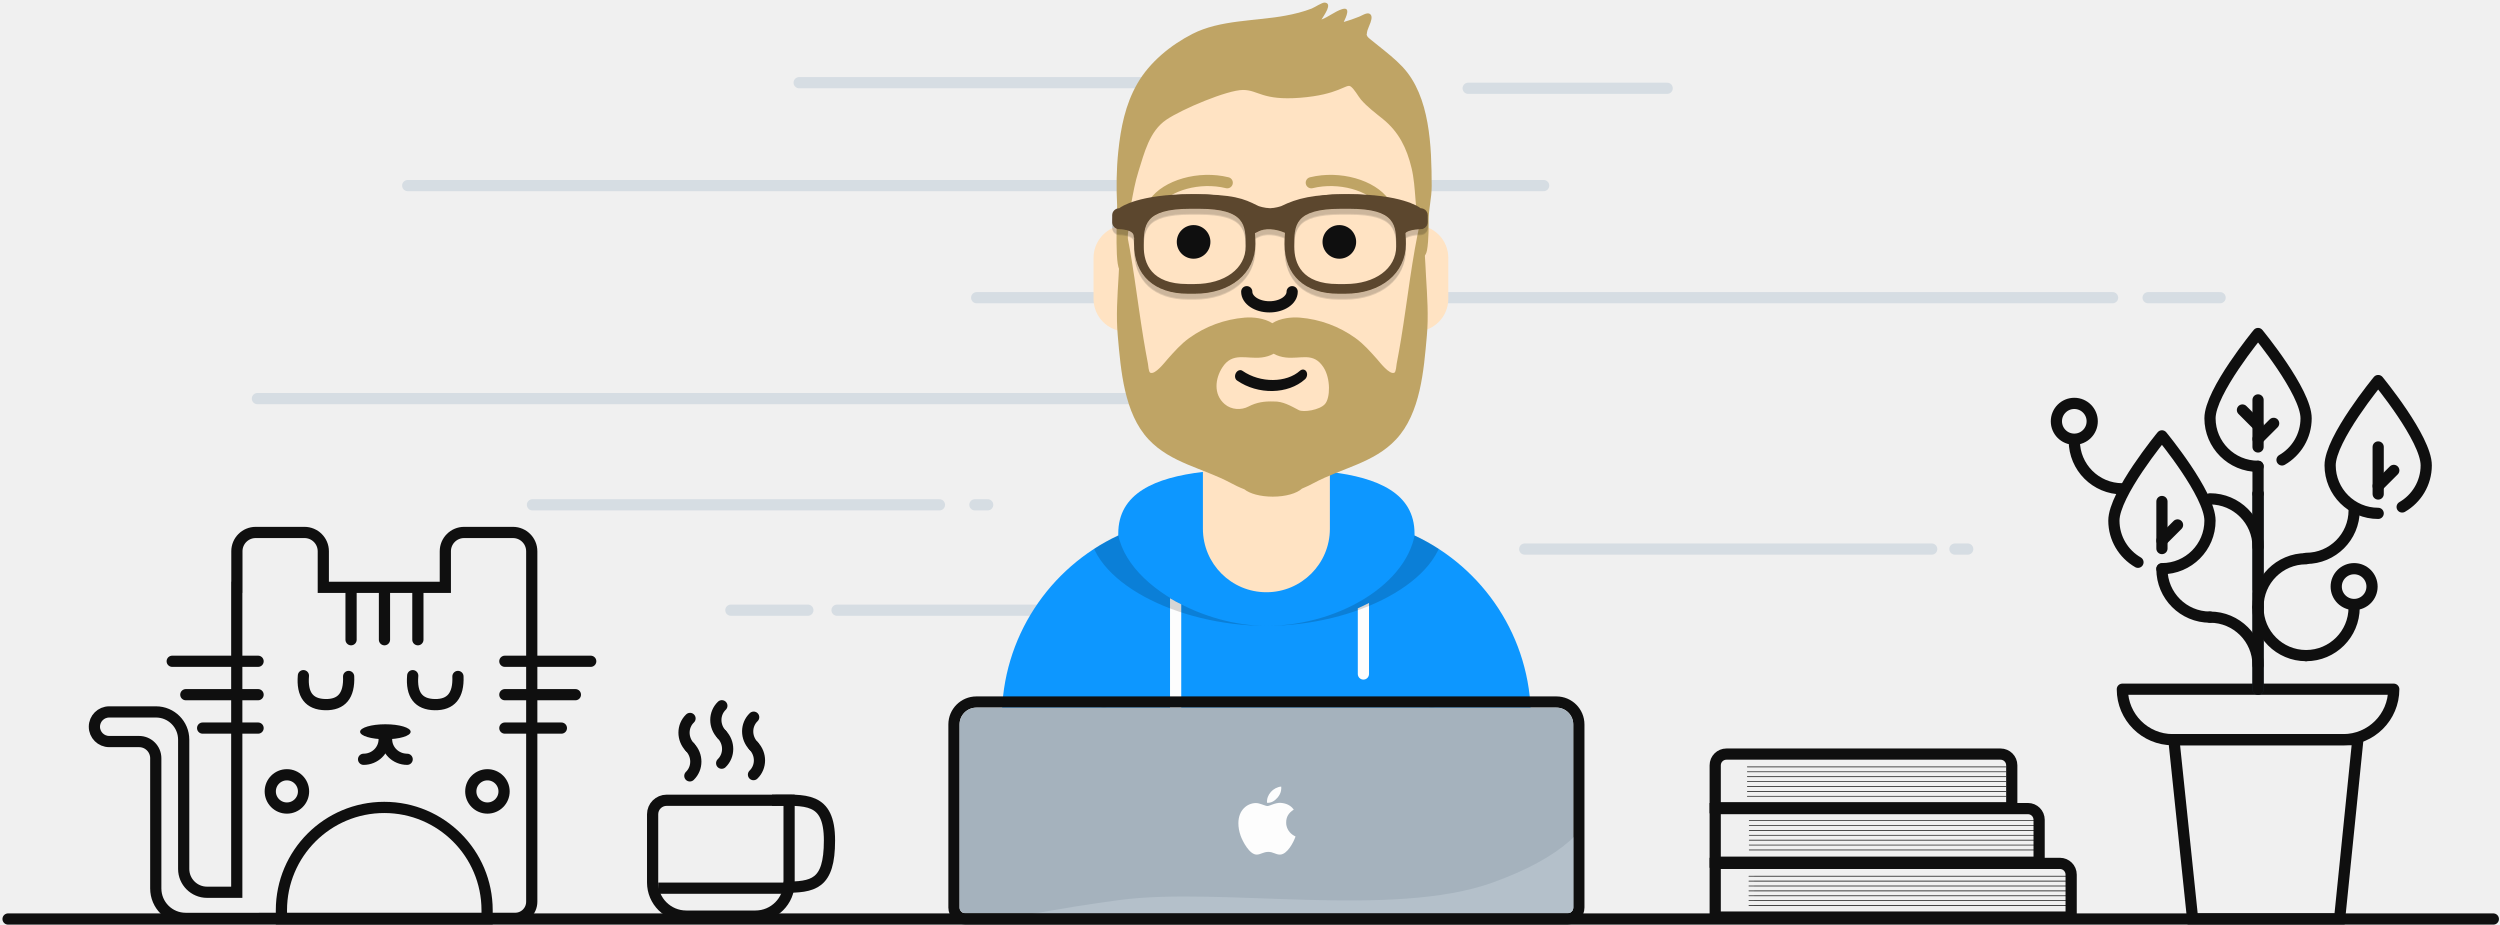
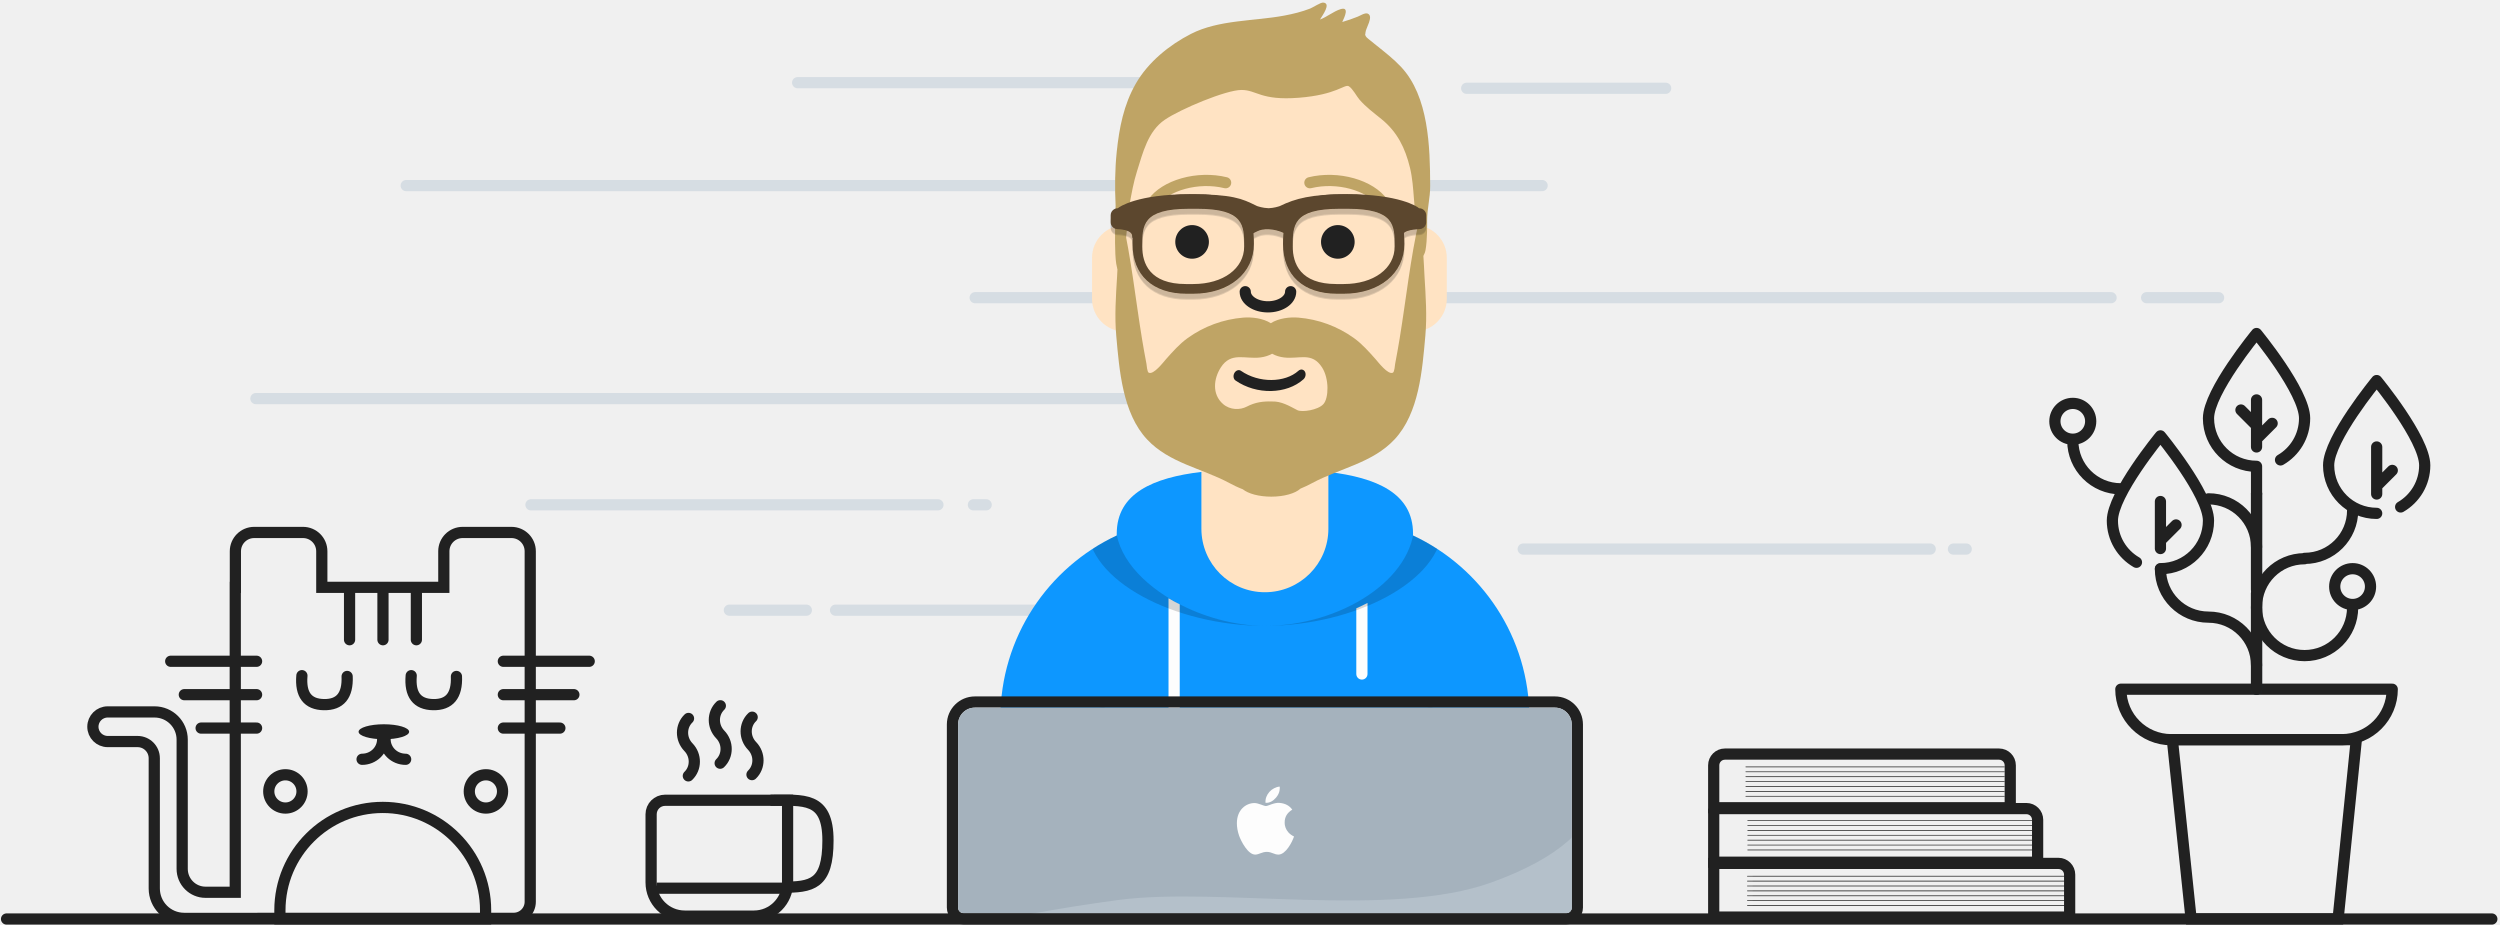
- <svg xmlns="http://www.w3.org/2000/svg" xmlns:xlink="http://www.w3.org/1999/xlink" width="892px" height="330px" viewBox="0 0 892 330" version="1.1">
+ <svg xmlns="http://www.w3.org/2000/svg" xmlns:xlink="http://www.w3.org/1999/xlink" width="892" height="330" viewBox="0 0 892 330">
  <defs>
-     <path d="M117.757,145.628 L117.757,213 L72.26,213 L72.26,143.8 C56.541,135.313 45.7,118.951 45.021,100 C45.01,100 44.999,100 44.987,100 C38.531,100 33.298,94.767 33.298,88.311 L33.298,73.689 C33.298,67.233 38.531,62 44.987,62 L44.987,51.891 C44.987,23.232 68.22,5.26447522e-15 96.878,0 C125.537,-5.26447522e-15 148.769,23.232 148.769,51.891 L148.769,62.014 C154.956,62.315 159.88,67.427 159.88,73.689 L159.88,88.311 C159.88,94.584 154.939,99.703 148.735,99.988 C148.009,120.412 135.478,137.831 117.757,145.628 Z" id="path-1" />
-     <path d="M72.323,0.071 L72.323,20.347 C72.323,32.858 82.464,43 94.975,43 C107.486,43 117.628,32.858 117.628,20.347 L117.628,0.071 C134.712,2.096 147.831,7.663 147.831,22.077 C147.831,22.299 147.828,22.521 147.822,22.741 C172.361,34.215 189.361,59.122 189.361,87.999 L189.361,157.419 L0.589,157.419 L0.589,87.999 C0.589,59.122 17.59,34.215 42.128,22.741 C42.122,22.521 42.119,22.299 42.119,22.077 C42.119,7.663 55.238,2.096 72.323,0.071 Z" id="path-3" />
-     <path d="M74.372,66.248 C72.448,68.421 66.654,69.257 65.056,68.421 C62.102,66.876 59.306,65.22 56.058,65.333 C52.81,65.22 49.995,65.603 47.006,67.168 C44.612,68.421 41.061,68.421 38.558,66.248 C34.518,62.741 35.196,57.165 37.745,53.194 C41.371,47.543 46.29,50.276 51.79,49.631 C53.286,49.456 54.788,49.014 56.058,48.291 C57.328,49.014 58.83,49.456 60.326,49.631 C65.827,50.276 70.255,47.543 73.882,53.194 C76.43,57.165 76.295,64.076 74.372,66.248 Z M108.573,0.291 C105.355,14.366 103.876,28.725 101.543,42.962 C101.057,45.93 100.525,48.888 99.959,51.841 C99.841,52.461 99.724,54.764 99.15,55.056 C97.41,55.94 93.865,51.238 92.917,50.176 C90.537,47.511 88.176,44.821 85.277,42.729 C79.419,38.502 72.56,36.002 65.423,35.409 C62.436,35.161 58.399,35.594 55.584,37.402 C52.77,35.594 48.732,35.161 45.746,35.409 C38.609,36.002 31.75,38.502 25.891,42.729 C22.992,44.821 20.632,47.511 18.251,50.176 C17.303,51.238 13.758,55.94 12.019,55.056 C11.445,54.764 11.328,52.461 11.209,51.841 C10.644,48.888 10.111,45.93 9.625,42.962 C7.292,28.725 5.814,14.366 2.596,0.291 C1.66,0.291 0.838,19.039 0.734,20.786 C0.308,27.88 -0.188,34.817 0.446,41.917 C1.54,54.166 2.681,69.525 11.451,78.879 C19.375,87.331 30.881,89.098 40.805,94.433 C42.082,95.12 43.777,95.968 45.605,96.662 C47.53,98.226 51.349,99.291 55.748,99.291 C60.362,99.291 64.338,98.119 66.159,96.429 C67.757,95.784 69.226,95.044 70.364,94.433 C80.287,89.097 91.793,87.331 99.718,78.879 C108.488,69.525 109.628,54.166 110.722,41.917 C111.357,34.817 110.86,27.88 110.435,20.786 C110.33,19.039 109.509,0.291 108.573,0.291 Z" id="path-5" />
-     <filter x="-0.9%" y="-2.8%" width="101.8%" height="111.1%" filterUnits="objectBoundingBox" id="filter-7">
-       <feOffset dx="0" dy="2" in="SourceAlpha" result="shadowOffsetOuter1" />
-       <feColorMatrix values="0 0 0 0 0   0 0 0 0 0   0 0 0 0 0  0 0 0 0.2 0" type="matrix" in="shadowOffsetOuter1" result="shadowMatrixOuter1" />
+     <path d="M117.757 145.628V213H72.26v-69.2c-15.719-8.487-26.56-24.849-27.239-43.8h-.034c-6.456 0-11.689-5.233-11.689-11.69V73.69c0-6.457 5.233-11.69 11.69-11.69V51.89C44.987 23.233 68.22 0 96.877 0c28.659 0 51.89 23.232 51.89 51.89v10.124c6.188.301 11.112 5.413 11.112 11.675v14.622c0 6.273-4.941 11.392-11.145 11.677-.726 20.424-13.257 37.843-30.978 45.64z" id="a" />
+     <path d="M72.323.07v20.277C72.323 32.858 82.464 43 94.975 43c12.51 0 22.653-10.142 22.653-22.653V.071c17.084 2.025 30.203 7.592 30.203 22.006 0 .222-.003.444-.009.664 24.539 11.474 41.54 36.381 41.54 65.258v69.42H.588v-69.42c0-28.877 17-53.784 41.54-65.258a23.59 23.59 0 0 1-.01-.664c0-14.414 13.119-19.98 30.204-22.006z" id="b" />
+     <path d="M74.372 66.248c-1.924 2.173-7.718 3.01-9.316 2.173-2.954-1.545-5.75-3.201-8.998-3.088-3.248-.113-6.063.27-9.052 1.835-2.394 1.253-5.945 1.253-8.448-.92-4.04-3.507-3.362-9.083-.813-13.054 3.626-5.651 8.545-2.918 14.045-3.563 1.496-.175 2.998-.617 4.268-1.34 1.27.723 2.772 1.165 4.268 1.34 5.5.645 9.93-2.088 13.556 3.563 2.548 3.971 2.413 10.882.49 13.054zm34.2-65.957c-3.217 14.075-4.696 28.434-7.029 42.671a337.588 337.588 0 0 1-1.584 8.879c-.118.62-.235 2.923-.81 3.215-1.739.884-5.284-3.818-6.232-4.88-2.38-2.665-4.74-5.355-7.64-7.447a39.471 39.471 0 0 0-19.854-7.32c-2.987-.248-7.024.185-9.839 1.993-2.814-1.808-6.852-2.241-9.838-1.993a39.471 39.471 0 0 0-19.855 7.32c-2.9 2.092-5.26 4.782-7.64 7.447-.948 1.062-4.493 5.764-6.232 4.88-.574-.292-.691-2.595-.81-3.215a337.584 337.584 0 0 1-1.584-8.879C7.292 28.725 5.814 14.366 2.595.292 1.66.291.839 19.038.735 20.785.308 27.88-.188 34.816.446 41.917 1.54 54.167 2.681 69.525 11.451 78.88c7.924 8.452 19.43 10.219 29.354 15.554 1.277.687 2.972 1.535 4.8 2.23 1.925 1.563 5.744 2.628 10.143 2.628 4.614 0 8.59-1.172 10.411-2.862a43.018 43.018 0 0 0 4.205-1.996c9.923-5.336 21.43-7.102 29.354-15.554 8.77-9.354 9.91-24.713 11.004-36.962.635-7.1.138-14.037-.287-21.131C110.33 19.039 109.51.29 108.573.29z" id="d" />
+     <filter x="-.9%" y="-2.8%" width="101.8%" height="111.1%" filterUnits="objectBoundingBox" id="e">
+       <feOffset dy="2" in="SourceAlpha" result="shadowOffsetOuter1" />
+       <feColorMatrix values="0 0 0 0 0 0 0 0 0 0 0 0 0 0 0 0 0 0 0.2 0" in="shadowOffsetOuter1" result="shadowMatrixOuter1" />
      <feMerge>
        <feMergeNode in="shadowMatrixOuter1" />
        <feMergeNode in="SourceGraphic" />
      </feMerge>
    </filter>
-     <path d="M6.618,0.401 L213.58,0.401 C216.894,0.401 219.58,3.088 219.58,6.401 L219.58,71.746 C219.58,72.851 218.685,73.746 217.58,73.746 L2.618,73.746 C1.513,73.746 0.618,72.851 0.618,71.746 L0.618,6.401 C0.618,3.088 3.304,0.401 6.618,0.401 Z" id="path-8" />
+     <path d="M6.618.401H213.58a6 6 0 0 1 6 6v65.345a2 2 0 0 1-2 2H2.618a2 2 0 0 1-2-2V6.401a6 6 0 0 1 6-6z" id="f" />
  </defs>
-   <g id="me" stroke="none" stroke-width="1" fill="none" fill-rule="evenodd">
-     <g id="chapter-i" transform="translate(1.547606, 0)">
-       <g id="Group-33" transform="translate(28, 27)">
-         <g id="Group-32-Copy-2" transform="translate(0.240248, 0)">
-           <g id="Group-9-Copy-7" transform="translate(0.759752, 0)">
-             <g id="Group-20" transform="translate(59.70377, 0.404426)" stroke-width="4">
-               <g id="Group-9" transform="translate(0.796227, 0.595574)" stroke="#D6DDE3" stroke-linecap="round">
-                 <path d="M98.933,152.119 L244.145,152.119" id="Line-Copy" />
-                 <path d="M0.796,114.215 L386.796,114.215" id="Line-Copy-2" />
-                 <path d="M257.427,78.215 L662.723,78.215" id="Line-Copy-3" />
-                 <path d="M432.796,3.5 L503.796,3.5" id="Line-Copy-5" />
-                 <path d="M194.087,1.5 L390.074,1.5" id="Line-Copy-12" />
-                 <path d="M675.402,78.215 L701.091,78.215" id="Line-Copy-9" />
-                 <path d="M256.796,152.119 L261.357,152.119" id="Line-Copy-6" />
-                 <path d="M207.608,189.715 L352.82,189.715" id="Line-Copy-8" />
-                 <path d="M169.723,189.715 L197.2,189.715" id="Line-Copy-7" />
-                 <path d="M452.972,167.908 L598.184,167.908" id="Line-Copy-11" />
-                 <path d="M606.472,167.908 L611.033,167.908" id="Line-Copy-10" />
-                 <path d="M54.427,38.215 L459.723,38.215" id="Line-Copy-4" />
-               </g>
-               <g id="Group-3" transform="translate(143.9257, 223.3541)" stroke="#0F0F0F">
-                 <g id="Group" transform="translate(0.282532, 33.89501)">
-                   <path d="M10.395,0.88 L35.087,0.88 C41.715,0.88 47.087,6.252 47.087,12.88 L47.087,37.213 C47.087,39.974 44.849,42.213 42.087,42.213 L-1.605,42.213 L-1.605,12.88 C-1.605,6.252 3.767,0.88 10.395,0.88 Z" id="Rectangle-2" transform="translate(22.74087, 21.54625) rotate(-180) translate(-22.74087, -21.54625) " />
-                   <path d="M40.991,0.881 C52.775,0.881 61.497,-0.555 61.497,15.238 C61.497,31.03 55.722,31.907 45.134,31.907" id="Path-2" />
-                   <path d="M0.395,32.251 L47.133,32.251" id="Path-4" />
-                 </g>
-                 <g id="Group-3-Copy-2" transform="translate(23.4268, 11.38232) rotate(46) translate(-23.4268, -11.38232) translate(15.9268, 3.882325)" stroke-linecap="round" stroke-linejoin="round">
-                   <path d="M14.733,14.647 C14.733,10.702 11.443,7.503 7.384,7.503" id="Stroke-156" />
-                   <path d="M0.036,0.359 C0.036,4.305 3.326,7.504 7.385,7.504" id="Stroke-158" />
-                 </g>
-                 <g id="Group-3-Copy-3" transform="translate(12.07256, 15.90922) rotate(46) translate(-12.07256, -15.90922) translate(4.57256, 8.409219)" stroke-linecap="round" stroke-linejoin="round">
-                   <path d="M14.733,14.647 C14.733,10.702 11.443,7.503 7.384,7.503" id="Stroke-156" />
-                   <path d="M0.036,0.359 C0.036,4.305 3.326,7.504 7.385,7.504" id="Stroke-158" />
-                 </g>
-                 <g id="Group-3-Copy" transform="translate(34.78104, 15.45939) rotate(46) translate(-34.78104, -15.45939) translate(27.28103, 7.959388)" stroke-linecap="round" stroke-linejoin="round">
-                   <path d="M14.733,14.647 C14.733,10.702 11.443,7.503 7.384,7.503" id="Stroke-156" />
-                   <path d="M0.036,0.359 C0.036,4.305 3.326,7.504 7.385,7.504" id="Stroke-158" />
-                 </g>
-               </g>
-             </g>
-             <g id="Group-8" transform="translate(702.2117, 91.90443)">
-               <g id="Group-4">
-                 <path d="M30.068,81.442 C24.933,78.48 21.476,72.933 21.476,66.579 C21.476,57.11 38.621,36.336 38.621,36.336 C38.621,36.336 55.767,57.11 55.767,66.579 C55.767,76.049 48.091,83.725 38.621,83.725" id="Fill-59" />
-                 <path d="M81.466,45.194 C86.601,42.233 90.058,36.685 90.058,30.331 C90.058,20.862 72.913,0.088 72.913,0.088 C72.913,0.088 55.767,20.862 55.767,30.331 C55.767,39.801 63.443,47.477 72.913,47.477" id="Fill-60" />
-                 <path d="M121.329,127.008 L24.496,127.008 C24.496,136.953 32.557,145.014 42.501,145.014 L103.324,145.014 C113.268,145.014 121.329,136.953 121.329,127.008 L121.329,127.008 Z" id="Stroke-143" stroke="#0F0F0F" stroke-width="4" stroke-linecap="round" stroke-linejoin="round" />
-                 <polygon id="Path-5" stroke="#0F0F0F" stroke-width="4" points="42.876 145.014 49.566 208.956 102.006 208.956 108.515 145.014" />
-                 <path d="M72.913,127.008 L72.913,92.717" id="Stroke-154" stroke="#1D2B36" stroke-width="4" stroke-linecap="round" stroke-linejoin="round" />
-                 <path d="M72.913,91.531 L72.913,57.24" id="Stroke-155" stroke="#1D2B36" stroke-width="4" stroke-linecap="round" stroke-linejoin="round" />
-                 <path d="M72.913,118.436 C72.913,108.967 65.236,101.29 55.767,101.29" id="Stroke-156" stroke="#0F0F0F" stroke-width="4" stroke-linecap="round" stroke-linejoin="round" />
-                 <path d="M90.058,80.448 C80.589,80.448 72.912,88.124 72.912,97.594" id="Stroke-157" stroke="#0F0F0F" stroke-width="4" stroke-linecap="round" stroke-linejoin="round" />
-                 <path d="M38.621,84.144 C38.621,93.613 46.298,101.29 55.767,101.29" id="Stroke-158" stroke="#0F0F0F" stroke-width="4" stroke-linecap="round" stroke-linejoin="round" />
-                 <path d="M90.058,80.324 C99.527,80.324 107.203,72.647 107.203,63.178" id="Stroke-160" stroke="#0F0F0F" stroke-width="4" stroke-linecap="round" stroke-linejoin="round" />
-                 <path d="M38.621,76.819 L38.621,60.03" id="Stroke-163" stroke="#0F0F0F" stroke-width="4" stroke-linecap="round" stroke-linejoin="round" />
-                 <path d="M38.621,73.961 L44.187,68.395" id="Stroke-164" stroke="#0F0F0F" stroke-width="4" stroke-linecap="round" stroke-linejoin="round" />
-                 <path d="M115.776,57.359 L115.776,40.571" id="Stroke-163-Copy" stroke="#0F0F0F" stroke-width="4" stroke-linecap="round" stroke-linejoin="round" />
-                 <path d="M115.776,54.502 L121.342,48.936" id="Stroke-164-Copy" stroke="#0F0F0F" stroke-width="4" stroke-linecap="round" stroke-linejoin="round" />
-                 <path d="M81.466,45.194 C86.601,42.233 90.058,36.685 90.058,30.331 C90.058,20.862 72.913,0.088 72.913,0.088 C72.913,0.088 55.767,20.862 55.767,30.331 C55.767,39.801 63.443,47.477 72.913,47.477" id="Stroke-165" stroke="#0F0F0F" stroke-width="4" stroke-linecap="round" stroke-linejoin="round" />
-                 <path d="M72.913,47.477 L72.913,57.24" id="Stroke-166" stroke="#0F0F0F" stroke-width="4" stroke-linecap="round" stroke-linejoin="round" />
-                 <path d="M72.913,40.571 L72.913,23.783" id="Stroke-167" stroke="#0F0F0F" stroke-width="4" stroke-linecap="round" stroke-linejoin="round" />
-                 <path d="M72.913,37.713 L78.479,32.147" id="Stroke-168" stroke="#0F0F0F" stroke-width="4" stroke-linecap="round" stroke-linejoin="round" />
-                 <path d="M72.913,32.951 L67.347,27.385" id="Stroke-169" stroke="#0F0F0F" stroke-width="4" stroke-linecap="round" stroke-linejoin="round" />
-                 <path d="M72.913,76.226 C72.913,66.758 65.236,59.081 55.767,59.081" id="Stroke-174" stroke="#0F0F0F" stroke-width="4" stroke-linecap="round" stroke-linejoin="round" />
-                 <path d="M7.35,38.356 C7.35,47.825 15.027,55.502 24.496,55.502" id="Stroke-159" stroke="#0F0F0F" stroke-width="4" stroke-linecap="round" stroke-linejoin="round" />
-                 <path d="M13.741,31.414 C13.741,27.885 10.879,25.024 7.35,25.024 C3.821,25.024 0.96,27.885 0.96,31.414 C0.96,34.943 3.821,37.805 7.35,37.805 C10.879,37.805 13.741,34.943 13.741,31.414 L13.741,31.414 Z" id="Stroke-173" stroke="#0F0F0F" stroke-width="4" stroke-linecap="round" stroke-linejoin="round" />
-                 <path d="M113.582,90.39 C113.582,86.861 110.721,84 107.192,84 C103.663,84 100.802,86.861 100.802,90.39 C100.802,93.92 103.663,96.781 107.192,96.781 C110.721,96.781 113.582,93.92 113.582,90.39 L113.582,90.39 Z" id="Stroke-173-Copy" stroke="#0F0F0F" stroke-width="4" stroke-linecap="round" stroke-linejoin="round" />
-                 <path d="M72.901,97.869 C72.901,107.338 80.578,115.015 90.047,115.015" id="Stroke-88" stroke="#0F0F0F" stroke-width="4" stroke-linecap="round" stroke-linejoin="round" />
-                 <path d="M90.047,115.015 C99.516,115.015 107.192,107.339 107.192,97.869" id="Stroke-95" stroke="#0F0F0F" stroke-width="4" stroke-linecap="round" stroke-linejoin="round" />
-               </g>
-             </g>
-             <g id="Group-19" transform="translate(578.6058, 239)" stroke="#0F0F0F">
-               <g id="Group-10-Copy" opacity="0.15" transform="translate(15, 45)" stroke-linecap="square" stroke-width="0.25">
-                 <g id="Group-7" transform="translate(0.192964, 0.517145)">
-                   <g id="Group-5" transform="translate(0.541524, 0.112676)">
-                     <path d="M1.13,2.747 L114.599,2.747" id="Line-2" />
-                     <path d="M1.13,4.494 L114.599,4.494" id="Line-2-Copy" />
-                     <path d="M1.13,6.24 L114.599,6.24" id="Line-2-Copy-2" />
-                     <path d="M1.13,7.987 L114.599,7.987" id="Line-2-Copy-3" />
-                     <path d="M1.13,9.733 L114.599,9.733" id="Line-2-Copy-4" />
-                     <path d="M1.13,11.479 L114.599,11.479" id="Line-2-Copy-5" />
-                     <path d="M1.13,1.001 L114.599,1.001" id="Line-2-Copy-6" />
-                   </g>
-                 </g>
-               </g>
-               <g id="Group-10">
-                 <g id="Group-7" transform="translate(0.192964, 39.51714)">
-                   <path d="M2.641,2.542 L2.641,21.683 L129.641,21.683 L129.641,6.542 C129.641,4.333 127.85,2.542 125.641,2.542 L2.641,2.542 Z" id="Rectangle-3" stroke-width="4" />
-                   <g id="Group-5" transform="translate(13.54152, 6.112676)" stroke-linecap="round" stroke-width="0.25">
-                     <path d="M1.13,2.747 L114.599,2.747" id="Line-2" />
-                     <path d="M1.13,4.494 L114.599,4.494" id="Line-2-Copy" />
-                     <path d="M1.13,6.24 L114.599,6.24" id="Line-2-Copy-2" />
-                     <path d="M1.13,7.987 L114.599,7.987" id="Line-2-Copy-3" />
-                     <path d="M1.13,9.733 L114.599,9.733" id="Line-2-Copy-4" />
-                     <path d="M1.13,11.479 L114.599,11.479" id="Line-2-Copy-5" />
-                     <path d="M1.13,1.001 L114.599,1.001" id="Line-2-Copy-6" />
-                   </g>
-                 </g>
-                 <g id="Group-6" transform="translate(0.192964, 20.17912)" stroke-width="4">
-                   <path d="M2.641,2.322 L2.641,21.463 L118.214,21.463 L118.214,6.322 C118.214,4.113 116.423,2.322 114.214,2.322 L2.641,2.322 Z" id="Rectangle-3-Copy" />
-                 </g>
-                 <g id="Group-6-Copy" transform="translate(0.192964, 0.081654)">
-                   <path d="M2.641,22.119 L108.449,22.119 L108.449,6.978 C108.449,4.769 106.658,2.978 104.449,2.978 L6.641,2.978 C4.432,2.978 2.641,4.769 2.641,6.978 L2.641,22.119 Z" id="Rectangle-3-Copy" stroke-width="4" />
-                   <g id="Group-5-Copy" transform="translate(13.19035, 6.54868)" stroke-linecap="round" stroke-width="0.25">
-                     <path d="M0.919,2.747 L93.161,2.747" id="Line-2" />
-                     <path d="M0.919,4.494 L93.161,4.494" id="Line-2-Copy" />
-                     <path d="M0.919,6.24 L93.161,6.24" id="Line-2-Copy-2" />
-                     <path d="M0.919,7.987 L93.161,7.987" id="Line-2-Copy-3" />
-                     <path d="M0.919,9.733 L93.161,9.733" id="Line-2-Copy-4" />
-                     <path d="M0.919,11.479 L93.161,11.479" id="Line-2-Copy-5" />
-                     <path d="M0.919,1.001 L93.161,1.001" id="Line-2-Copy-6" />
-                   </g>
-                 </g>
-               </g>
-             </g>
-             <g id="Group-21" transform="translate(0.252768, 160.6933)">
-               <g id="Group-15" transform="translate(90.71942, 71.78575) scale(-1, 1) translate(-90.71942, -71.78575) translate(0.719424, 0.285751)">
-                 <path d="M127.042,21.583 L126.998,21.583 L126.998,8.711 C126.998,5.006 123.995,2.002 120.29,2.002 L102.873,2.002 C99.169,2.002 96.165,5.006 96.165,8.711 L96.165,21.583 L52.625,21.583 L52.625,8.711 C52.625,5.006 49.622,2.002 45.917,2.002 L28.5,2.002 C24.795,2.002 21.792,5.006 21.792,8.711 L21.792,133.767 C21.792,137.035 24.441,139.684 27.708,139.684 L117.152,139.684 L117.152,139.698 L145.273,139.698 C151.164,139.698 155.94,134.923 155.94,129.032 L155.94,82.563 C155.94,79.273 158.608,76.605 161.898,76.605 L172.555,76.605 C175.474,76.605 177.841,74.239 177.841,71.32 C177.841,68.401 175.474,66.034 172.555,66.034 L155.855,66.034 C150.401,66.034 145.98,70.456 145.98,75.909 L145.98,122.047 C145.98,126.649 142.249,130.38 137.647,130.38 L127.042,130.38 L127.042,21.583 Z" id="Combined-Shape" stroke="#0F0F0F" stroke-width="4" />
-                 <g id="Rectangle-7" transform="translate(34.79167, 97.58333)" stroke="#0F0F0F" stroke-width="4">
-                   <path d="M2.93,42.285 L76.32,42.285 L76.32,39.22 C76.32,18.954 59.891,2.526 39.625,2.526 C19.359,2.526 2.93,18.954 2.93,39.22 L2.93,42.285 Z" />
-                 </g>
-                 <g id="Group-17" transform="translate(42.41667, 28.45833)" stroke="#0F0F0F" stroke-linecap="round" stroke-linejoin="round" stroke-width="4">
-                   <g id="Group-23" transform="translate(33.58543, 29.67795) rotate(209) translate(-33.58543, -29.67795) translate(6.085429, 11.17795)">
-                     <path d="M2.458,22.578 C2.064,29.377 4.77,32.777 10.574,32.777 C16.379,32.777 19.054,29.377 18.599,22.578" id="Path-6-Copy-5" transform="translate(10.53452, 27.67738) rotate(-210) translate(-10.53452, -27.67738) " />
-                     <path d="M36.568,3.67 C36.175,10.47 38.88,13.87 44.685,13.87 C50.489,13.87 53.164,10.47 52.709,3.67" id="Path-6-Copy-6" transform="translate(44.64469, 8.769801) rotate(-210) translate(-44.64469, -8.769801) " />
-                   </g>
-                 </g>
-                 <g id="Group-18" transform="translate(61.35417, 21.95833)" stroke="#0F0F0F" stroke-linecap="round" stroke-width="4">
-                   <path d="M1.067,0.617 L1.067,18.319" id="Path-6" />
-                   <path d="M12.987,0.617 L12.987,18.319" id="Path-6-Copy-3" />
-                   <path d="M24.906,0.617 L24.906,18.319" id="Path-6-Copy-4" />
-                 </g>
-                 <g id="Group-18-Copy" transform="translate(134.3517, 60.39583) rotate(-270) translate(-134.3517, -60.39583) translate(120.8517, 44.39583)" stroke="#0F0F0F" stroke-linecap="round" stroke-width="4">
-                   <path d="M1.067,0.275 L1.067,30.916" id="Path-6" />
-                   <path d="M12.987,5.132 L12.987,30.916" id="Path-6-Copy-3" />
-                   <path d="M24.906,11.128 L24.906,30.916" id="Path-6-Copy-4" />
-                 </g>
-                 <g id="Group-18-Copy-2" transform="translate(16.16667, 60.39583) rotate(-270) translate(-16.16667, -60.39583) translate(2.666667, 44.89583)" stroke="#0F0F0F" stroke-linecap="round" stroke-width="4">
-                   <path d="M1.067,0.275 L1.067,30.916" id="Path-6" />
-                   <path d="M12.987,0.275 L12.987,25.447" id="Path-6-Copy-3" />
-                   <path d="M24.906,0.275 L24.906,20.451" id="Path-6-Copy-4" />
-                 </g>
-                 <g id="Group-16" transform="translate(64.25, 69.83333)">
-                   <ellipse id="Oval-4" fill="#0F0F0F" cx="9.771" cy="3.282" rx="9.018" ry="2.677" />
-                   <path d="M10.198,5.958 C10.198,9.904 13.488,13.102 17.546,13.102" id="Stroke-158" stroke="#0F0F0F" stroke-width="4" stroke-linecap="round" stroke-linejoin="round" />
-                   <path d="M1.995,5.958 C1.995,9.904 5.285,13.102 9.344,13.102" id="Stroke-158-Copy" stroke="#0F0F0F" stroke-width="4" stroke-linecap="round" stroke-linejoin="round" transform="translate(5.669593, 9.530392) scale(-1, 1) translate(-5.669593, -9.530392) " />
-                 </g>
-                 <circle id="Oval-5" stroke="#0F0F0F" stroke-width="4" cx="109.153" cy="94.396" r="5.938" />
-                 <circle id="Oval-5-Copy" stroke="#0F0F0F" stroke-width="4" cx="37.604" cy="94.396" r="5.938" />
-               </g>
-             </g>
+   <g fill="none" fill-rule="evenodd">
+     <g stroke-width="4">
+       <g stroke="#D6DDE3" stroke-linecap="round">
+         <path d="M189.444 180.119h145.212M91.307 142.215h386M347.937 106.215h405.296M523.307 31.5h71M284.598 29.5h195.987M765.913 106.215H791.6M347.307 180.119h4.56M298.119 217.715H443.33M260.234 217.715h27.477M543.482 195.908h145.212M696.983 195.908h4.56M144.937 66.215h405.296" />
+       </g>
+       <g stroke="#212121">
+         <path d="M269.01 326.866h-24.693c-6.627 0-12-5.372-12-12v-24.333a5 5 0 0 1 5-5h43.693v29.333c0 6.628-5.373 12-12 12z" />
+         <path d="M274.913 285.535c11.785 0 20.506-1.436 20.506 14.356s-5.774 16.67-16.363 16.67M234.317 316.905h46.739" />
+         <g stroke-linecap="round" stroke-linejoin="round">
+           <path d="M256.95 272.309c2.838-2.741 2.853-7.33.034-10.249M257.019 251.812c-2.839 2.74-2.854 7.329-.035 10.248" />
+         </g>
+         <g stroke-linecap="round" stroke-linejoin="round">
+           <path d="M245.595 276.835c2.838-2.74 2.854-7.329.035-10.248M245.664 256.339c-2.838 2.74-2.853 7.329-.034 10.248" />
+         </g>
+         <g stroke-linecap="round" stroke-linejoin="round">
+           <path d="M268.304 276.386c2.838-2.741 2.853-7.33.034-10.249M268.373 255.889c-2.838 2.74-2.854 7.329-.035 10.248" />
+         </g>
+       </g>
+     </g>
+     <path d="M762.29 200.347c-5.135-2.962-8.592-8.51-8.592-14.864 0-9.469 17.145-30.242 17.145-30.242s17.146 20.773 17.146 30.242c0 9.47-7.676 17.146-17.146 17.146M813.688 164.099c5.135-2.962 8.592-8.51 8.592-14.863 0-9.47-17.145-30.243-17.145-30.243s-17.146 20.774-17.146 30.243c0 9.47 7.676 17.145 17.146 17.145" />
+     <path d="M853.551 245.913h-96.833c0 9.944 8.061 18.006 18.005 18.006h60.823c9.944 0 18.005-8.062 18.005-18.006z" stroke="#212121" stroke-width="4" stroke-linecap="round" stroke-linejoin="round" />
+     <path stroke="#212121" stroke-width="4" d="M775.098 263.919l6.69 63.942h52.44l6.51-63.942z" />
+     <path d="M805.135 245.913v-34.291M805.135 210.436v-34.291" stroke="#1D2B36" stroke-width="4" stroke-linecap="round" stroke-linejoin="round" />
+     <path d="M805.135 237.34c0-9.469-7.676-17.146-17.146-17.146M822.28 199.352c-9.47 0-17.145 7.677-17.145 17.146M770.844 203.049c0 9.469 7.676 17.146 17.145 17.146M822.28 199.228c9.47 0 17.146-7.676 17.146-17.146M770.844 195.723v-16.788M770.844 192.866l5.566-5.566M847.999 176.264v-16.789M847.999 173.406l5.566-5.566M813.688 164.099c5.135-2.962 8.592-8.51 8.592-14.863 0-9.47-17.145-30.243-17.145-30.243s-17.146 20.774-17.146 30.243c0 9.47 7.676 17.145 17.146 17.145M805.135 166.381v9.763M805.135 159.475v-16.788M805.135 156.618l5.566-5.566M805.135 151.855l-5.566-5.566M805.135 195.13c0-9.468-7.676-17.145-17.146-17.145M739.572 157.26c0 9.47 7.677 17.146 17.146 17.146M745.963 150.319a6.39 6.39 0 1 0-12.781 0 6.39 6.39 0 0 0 12.78 0zM845.805 209.295a6.39 6.39 0 1 0-12.781 0 6.39 6.39 0 0 0 12.78 0zM805.123 216.774c0 9.469 7.677 17.146 17.146 17.146M822.27 233.92c9.468 0 17.144-7.677 17.144-17.147" stroke="#212121" stroke-width="4" stroke-linecap="round" stroke-linejoin="round" />
+     <g>
+       <g opacity=".15" stroke="#0F0F0F" stroke-linecap="square" stroke-width=".25">
+         <path d="M625.481 314.377h113.468M625.481 316.123h113.468M625.481 317.87h113.468M625.481 319.616h113.468M625.481 321.363h113.468M625.481 323.11h113.468M625.481 312.63h113.468" />
+       </g>
+       <g stroke="#212121">
+         <path d="M611.45 308.06v19.14h127v-15.14a4 4 0 0 0-4-4h-123z" stroke-width="4" />
+         <g stroke-linecap="round" stroke-width=".25">
+           <path d="M623.481 314.377h113.468M623.481 316.123h113.468M623.481 317.87h113.468M623.481 319.616h113.468M623.481 321.363h113.468M623.481 323.11h113.468M623.481 312.63h113.468" />
+         </g>
+         <path d="M611.45 288.501v19.141h115.573v-15.14a4 4 0 0 0-4-4H611.45z" stroke-width="4" />
+         <g>
+           <path d="M611.45 288.2h105.808v-15.14a4 4 0 0 0-4-4H615.45a4 4 0 0 0-4 4v15.14z" stroke-width="4" />
+           <g stroke-linecap="round" stroke-width=".25">
+             <path d="M622.918 275.377h92.243M622.918 277.124h92.243M622.918 278.87h92.243M622.918 280.617h92.243M622.918 282.363h92.243M622.918 284.11h92.243M622.918 273.631h92.243" />
          </g>
        </g>
      </g>
-       <g id="Group-13" transform="translate(355, 0.404426)">
-         <g id="Group-Copy-3" transform="translate(0.327523, 17.90443)">
-           <g id="Body">
-             <mask id="mask-2" fill="white">
-               <use xlink:href="#path-1" />
-             </mask>
-             <use fill="#FFE3C3" xlink:href="#path-1" />
-             <g id="Group-2" transform="translate(0, 150)">
-               <mask id="mask-4" fill="white">
-                 <use xlink:href="#path-3" />
-               </mask>
-               <use id="Hoodie" fill="#0D97FF" xlink:href="#path-3" />
-               <path d="M64.589,47.332 L64.589,108.346 C64.589,109.451 63.694,110.346 62.589,110.346 C61.485,110.346 60.589,109.451 60.589,108.346 L60.589,45.15 C61.877,45.916 63.212,46.644 64.589,47.332 Z M131.589,46.821 L131.589,72.173 C131.589,73.278 130.694,74.173 129.589,74.173 C128.485,74.173 127.589,73.278 127.589,72.173 L127.589,48.739 C128.959,48.137 130.294,47.497 131.589,46.821 Z" id="Straps" fill="#FDFDFD" mask="url(#mask-4)" />
-               <path d="M94.979,55 C83.755,55 72.275,51.447 63.935,46.952 C51.266,40.125 41.636,29.942 41.636,18.077 C41.636,8.706 47.232,3.074 55.886,-0.276 C41.549,2.571 31.634,8.243 31.634,19.308 C31.634,39.02 63.104,55 94.979,55 Z M134.073,-0.276 C148.41,2.571 158.326,8.243 158.326,19.308 C158.326,39.018 126.861,54.997 94.989,55 C121.828,54.996 148.324,38.467 148.324,18.077 C148.324,8.706 142.727,3.074 134.073,-0.276 Z" id="Shadow" fill-opacity="0.16" fill="#000000" mask="url(#mask-4)" />
-               <path d="M154,85.965 L154,154.195" id="Path-8" stroke="#0A7ED6" stroke-width="4" stroke-linecap="round" />
-               <path d="M37,85.965 L37,154.195" id="Path-8-Copy" stroke="#0A7ED6" stroke-width="4" stroke-linecap="round" />
-             </g>
-             <g id="Face" transform="translate(53, 44)">
-               <g id="👃🏽-Nose" transform="translate(34, 41)" stroke="#0F0F0F" stroke-linecap="round" stroke-width="4">
-                 <path d="M0.964,0.771 C0.964,3.754 4.591,6.172 9.066,6.172 C13.54,6.172 17.167,3.754 17.167,0.771" id="Nose" />
-               </g>
-               <g id="👁-Eyes" transform="translate(10, 18)" fill="#0F0F0F">
-                 <circle id="Eye" cx="6" cy="6" r="6" />
-                 <circle id="Eye" cx="58" cy="6" r="6" />
-               </g>
-               <g id="I-Browse" fill-rule="nonzero">
-                 <path d="M3.63,11.159 C7.545,5.65 18.278,2.561 27.523,4.831 C28.596,5.095 29.679,4.439 29.942,3.366 C30.206,2.293 29.55,1.21 28.477,0.947 C17.74,-1.69 5.312,1.887 0.37,8.841 C-0.27,9.742 -0.059,10.99 0.841,11.63 C1.742,12.27 2.99,12.059 3.63,11.159 Z" id="Eyebrow" fill="#BFA465" />
-                 <path d="M34.24,77.121 C37.435,71.612 46.192,68.523 53.735,70.794 C54.611,71.057 55.494,70.401 55.709,69.328 C55.924,68.256 55.389,67.173 54.514,66.909 C45.753,64.273 35.613,67.85 31.58,74.804 C31.058,75.704 31.23,76.953 31.965,77.593 C32.699,78.233 33.718,78.022 34.24,77.121 Z" id="Eyebrow-Copy" fill="#0F0F0F" transform="translate(43.51746, 72.00181) rotate(198) translate(-43.51746, -72.00181) " />
-                 <path d="M59.63,11.159 C63.545,5.65 74.278,2.561 83.523,4.831 C84.596,5.095 85.679,4.439 85.942,3.366 C86.206,2.293 85.55,1.21 84.477,0.947 C73.74,-1.69 61.312,1.887 56.37,8.841 C55.73,9.742 55.941,10.99 56.841,11.63 C57.742,12.27 58.99,12.059 59.63,11.159 Z" id="Eyebrow" fill="#BFA465" transform="translate(71.00015, 6.039198) scale(-1, 1) translate(-71.00015, -6.039198) " />
-               </g>
-             </g>
-           </g>
-           <g id="Facial-Hair" transform="translate(41.50005, 59.60837)">
-             <mask id="mask-6" fill="white">
-               <use xlink:href="#path-5" />
-             </mask>
-             <use id="Beardness" fill="#BFA465" xlink:href="#path-5" />
-           </g>
+     </g>
+     <g>
+       <g transform="matrix(-1 0 0 1 210.983 187.979)">
+         <path d="M127.042 21.583h-.044V8.711a6.708 6.708 0 0 0-6.708-6.709h-17.417a6.708 6.708 0 0 0-6.708 6.709v12.872h-43.54V8.711a6.708 6.708 0 0 0-6.708-6.709H28.5a6.708 6.708 0 0 0-6.708 6.709v125.056a5.917 5.917 0 0 0 5.916 5.917h89.444v.014h28.121c5.891 0 10.667-4.775 10.667-10.666V82.563a5.958 5.958 0 0 1 5.958-5.958h10.657a5.285 5.285 0 1 0 0-10.57h-16.7c-5.454 0-9.875 4.42-9.875 9.874v46.138a8.333 8.333 0 0 1-8.333 8.333h-10.605V21.583z" stroke="#212121" stroke-width="4" />
+         <path d="M37.722 139.868h73.39v-3.064c0-20.266-16.43-36.695-36.695-36.695-20.266 0-36.695 16.429-36.695 36.695v3.064z" stroke="#212121" stroke-width="4" />
+         <g stroke="#212121" stroke-linecap="round" stroke-linejoin="round" stroke-width="4">
+           <path d="M87.125 53.376c-.274 6.806 2.49 10.158 8.294 10.057 5.803-.101 8.418-3.547 7.845-10.338M48.125 53.376c-.274 6.806 2.49 10.158 8.294 10.057 5.803-.101 8.418-3.547 7.845-10.338" />
        </g>
-         <path d="M143.853,23.432 C141.201,20.612 138.122,18.218 135.128,15.818 C134.467,15.289 133.796,14.772 133.15,14.223 C133.003,14.098 131.498,12.977 131.318,12.564 C130.885,11.572 131.136,12.345 131.196,11.16 C131.271,9.662 134.207,5.431 132.016,4.46 C131.053,4.034 129.334,5.169 128.41,5.544 C126.602,6.279 124.772,6.905 122.903,7.444 C123.799,5.588 125.506,1.871 122.297,2.866 C119.797,3.641 117.468,5.633 114.956,6.571 C115.787,5.153 119.111,0.759 116.107,0.514 C115.173,0.437 112.453,2.262 111.447,2.651 C108.433,3.817 105.355,4.57 102.19,5.164 C91.431,7.182 78.848,6.607 68.894,11.705 C61.219,15.635 53.641,21.733 49.207,29.499 C44.934,36.984 43.336,45.176 42.441,53.753 C41.785,60.047 41.732,66.554 42.039,72.871 C42.139,74.941 40.839,98.627 43.728,95.737 C45.167,94.298 46.681,74.34 47.043,72.372 C47.765,68.457 48.459,64.524 49.662,60.734 C51.782,54.055 53.561,46.443 59.564,42.341 C65.155,38.52 81.413,31.692 86.943,31.692 C92.473,31.692 93.734,35.542 107.388,34.476 C121.041,33.409 123.772,29.452 125.269,30.378 C126.638,31.226 128.059,33.993 129.043,35.126 C131.365,37.805 134.135,39.851 136.851,42.047 C142.514,46.626 145.373,52.378 147.093,59.535 C148.807,66.665 148.094,74.801 150.215,81.817 C150.588,83.051 149.422,89.254 150.8,91.467 C150.885,91.603 152.177,91.158 152.602,88.905 C153.287,85.28 153.192,79.021 153.192,78.331 C153.192,73.811 154.292,70.42 154.278,65.87 C154.224,52.039 153.794,34.002 143.853,23.432 Z" id="Short-Hair" fill="#BFA465" />
-         <g id="Wayfarers" filter="url(#filter-7)" transform="translate(40.2781, 68.89435)" fill="#5B462F" fill-rule="nonzero">
-           <path d="M29.447,35.51 L27.059,35.51 C14.996,35.51 7.795,28.872 7.795,17.755 C7.795,8.771 9.369,0 28.174,0 L30.721,0 C49.526,0 51.1,8.771 51.1,17.755 C51.1,28.208 42.197,35.51 29.447,35.51 Z M28.049,5.197 C11.259,5.197 11.259,11.122 11.259,18.622 C11.259,24.746 13.958,32.046 26.824,32.046 L29.447,32.046 C40.157,32.046 47.635,26.526 47.635,18.622 C47.635,11.122 47.635,5.197 30.846,5.197 L28.049,5.197 Z" id="Left" />
-           <path d="M83.146,35.51 L80.757,35.51 C68.694,35.51 61.493,28.872 61.493,17.755 C61.493,8.771 63.067,0 81.872,0 L84.419,0 C103.224,0 104.798,8.771 104.798,17.755 C104.798,28.208 95.896,35.51 83.146,35.51 Z M81.747,5.197 C64.957,5.197 64.957,11.122 64.957,18.622 C64.957,24.746 67.659,32.046 80.522,32.046 L83.146,32.046 C93.855,32.046 101.334,26.526 101.334,18.622 C101.334,11.122 101.334,5.197 84.544,5.197 L81.747,5.197 Z" id="Right" />
-           <path d="M2.559,4.999 C3.158,4.414 9.709,0 28.148,0 C43.609,0 46.882,1.605 51.836,4.029 L52.199,4.208 C52.543,4.33 54.305,4.928 56.365,4.994 C58.242,4.913 59.847,4.404 60.317,4.241 C65.971,1.491 71.506,0 84.445,0 C102.884,0 109.435,4.414 110.034,4.999 C111.449,4.999 112.593,6.116 112.593,7.498 L112.593,9.997 C112.593,11.38 111.449,12.497 110.034,12.497 C110.034,12.497 104.057,12.497 104.057,14.996 C104.057,17.496 102.357,11.38 102.357,9.997 L102.357,7.563 C99.236,6.369 93.65,4.145 84.445,4.145 C74.189,4.145 69.081,5.964 64.7,7.77 L64.749,7.888 L64.746,9.608 L62.826,14.242 L60.454,13.304 C60.242,13.22 59.785,13.07 59.151,12.913 C57.385,12.478 55.568,12.345 53.962,12.675 C53.372,12.796 52.825,12.977 52.324,13.223 L50.035,14.341 L47.745,9.87 L47.847,7.883 L47.917,7.714 C44.138,5.953 40.654,4.145 28.148,4.145 C18.943,4.145 13.357,6.368 10.236,7.562 L10.236,9.997 C10.236,11.38 7.677,17.496 7.677,14.996 C7.677,12.497 2.559,12.497 2.559,12.497 C1.146,12.497 0,11.38 0,9.997 L0,7.498 C0,6.116 1.146,4.999 2.559,4.999 Z" id="Stuff" />
+         <g stroke="#212121" stroke-linecap="round" stroke-width="4">
+           <path d="M62.422 22.575v17.703M74.34 22.575v17.703M86.26 22.575v17.703" />
+         </g>
+         <g stroke="#212121" stroke-linecap="round" stroke-width="4">
+           <path d="M150.076 47.963h-30.64M145.22 59.882h-25.785M139.224 71.802h-19.789" />
+         </g>
+         <g stroke="#212121" stroke-linecap="round" stroke-width="4">
+           <path d="M31.391 47.963H.751M31.391 59.882H6.22M31.391 71.802H11.215" />
+         </g>
+         <g transform="translate(64.25 69.833)">
+           <ellipse fill="#212121" cx="9.771" cy="3.282" rx="9.018" ry="2.677" />
+           <path d="M10.198 5.958c0 3.946 3.29 7.144 7.348 7.144M9.344 5.958c0 3.946-3.29 7.144-7.349 7.144" stroke="#212121" stroke-width="4" stroke-linecap="round" stroke-linejoin="round" />
+         </g>
+         <circle stroke="#212121" stroke-width="4" cx="109.153" cy="94.396" r="5.938" />
+         <circle stroke="#212121" stroke-width="4" cx="37.604" cy="94.396" r="5.938" />
+       </g>
+     </g>
+     <g>
+       <g transform="translate(356.338 18.309)">
+         <use fill="#FFE3C3" xlink:href="#a" />
+         <g transform="translate(0 150)">
+           <mask id="c" fill="#fff">
+             <use xlink:href="#b" />
+           </mask>
+           <use fill="#0D97FF" xlink:href="#b" />
+           <path d="M64.59 47.332v61.014a2 2 0 1 1-4 0V45.15a62.645 62.645 0 0 0 4 2.182zm67-.51v25.351a2 2 0 0 1-4 0V48.739a66.549 66.549 0 0 0 4-1.918z" fill="#FDFDFD" mask="url(#c)" />
+           <path d="M94.98 55c-11.225 0-22.705-3.553-31.045-8.048-12.669-6.827-22.3-17.01-22.3-28.875 0-9.37 5.597-15.003 14.251-18.353C41.55 2.571 31.634 8.243 31.634 19.308 31.634 39.02 63.104 55 94.979 55zM134.072-.276c14.337 2.847 24.253 8.519 24.253 19.584 0 19.71-31.465 35.689-63.337 35.692 26.84-.004 53.335-16.533 53.335-36.923 0-9.37-5.597-15.003-14.25-18.353z" fill-opacity=".16" fill="#000" mask="url(#c)" />
+           <path d="M154 85.965v68.23M37 85.965v68.23" stroke="#0A7ED6" stroke-width="4" stroke-linecap="round" />
+         </g>
+         <path d="M87.964 85.771c0 2.983 3.627 5.401 8.102 5.401 4.474 0 8.101-2.418 8.101-5.4" stroke="#212121" stroke-linecap="round" stroke-width="4" />
+         <g transform="translate(63 62)" fill="#212121">
+           <circle cx="6" cy="6" r="6" />
+           <circle cx="58" cy="6" r="6" />
+         </g>
+         <g fill-rule="nonzero">
+           <path d="M56.63 55.159c3.915-5.51 14.648-8.598 23.893-6.328a2 2 0 0 0 .954-3.884c-10.737-2.637-23.165.94-28.107 7.894a2 2 0 0 0 3.26 2.318z" fill="#BFA465" />
+           <path d="M106.923 114c-4.74 4.252-14.024 4.483-20.497-.007-.75-.52-1.794-.17-2.33.784-.536.954-.361 2.15.39 2.67 7.517 5.215 18.266 4.947 24.25-.421.775-.695.997-1.936.496-2.772-.5-.835-1.535-.95-2.31-.254z" fill="#212121" />
+           <path d="M135.37 55.159c-3.915-5.51-14.648-8.598-23.893-6.328a2 2 0 0 1-.954-3.884c10.737-2.637 23.165.94 28.108 7.894a2 2 0 0 1-3.26 2.318z" fill="#BFA465" />
        </g>
      </g>
-       <g id="Group-11" transform="translate(340, 251.4044)">
-         <g id="Group-12" transform="translate(0.208624, 0.677087)">
-           <g id="Path-12">
-             <mask id="mask-9" fill="white">
-               <use xlink:href="#path-8" />
-             </mask>
-             <path stroke="#0F0F0F" stroke-width="4" d="M6.618,-1.599 L213.58,-1.599 C217.998,-1.599 221.58,1.983 221.58,6.401 L221.58,71.746 C221.58,73.956 219.789,75.746 217.58,75.746 L2.618,75.746 C0.409,75.746 -1.382,73.956 -1.382,71.746 L-1.382,6.401 C-1.382,1.983 2.2,-1.599 6.618,-1.599 Z" />
-             <rect id="Rectangle" fill="#A5B2BD" mask="url(#mask-9)" x="-11.019" y="-11.426" width="240" height="97" />
-             <path d="M24.9,74.301 C36.558,72.138 47.583,70.375 57.976,69.012 C93.894,64.302 155.048,75.716 190.898,62.783 C214.799,54.161 227.493,42.956 228.981,29.168 L225.555,74.301 L24.9,74.301 Z" fill="#B4C0CA" mask="url(#mask-9)" />
-           </g>
-           <path d="M117.148,41.397 C117.138,39.409 118.037,37.909 119.857,36.803 C118.839,35.346 117.3,34.544 115.268,34.387 C113.345,34.235 111.243,35.509 110.474,35.509 C109.661,35.509 107.798,34.441 106.335,34.441 C103.312,34.49 100.099,36.852 100.099,41.658 C100.099,43.077 100.359,44.545 100.879,46.057 C101.573,48.045 104.076,52.921 106.687,52.84 C108.052,52.807 109.017,51.87 110.793,51.87 C112.516,51.87 113.41,52.84 114.933,52.84 C117.566,52.802 119.83,48.37 120.491,46.376 C116.959,44.713 117.148,41.5 117.148,41.397 Z M114.082,32.502 C115.561,30.746 115.426,29.148 115.382,28.574 C114.077,28.65 112.565,29.462 111.704,30.465 C110.756,31.537 110.198,32.865 110.317,34.36 C111.731,34.468 113.02,33.742 114.082,32.502 Z" id="Shape-Copy-2" fill="#FDFDFD" fill-rule="nonzero" />
-         </g>
+       <use fill="#BFA465" xlink:href="#d" transform="translate(397.838 77.917)" />
+       <path d="M499.863 23.836c-2.651-2.82-5.73-5.213-8.725-7.614-.66-.529-1.332-1.045-1.978-1.594-.147-.125-1.651-1.246-1.831-1.66-.433-.992-.182-.219-.123-1.404.076-1.498 3.011-5.729.82-6.7-.963-.426-2.681.71-3.606 1.085a55.605 55.605 0 0 1-5.506 1.9c.895-1.857 2.602-5.574-.607-4.579-2.5.775-4.829 2.768-7.34 3.705.83-1.418 4.154-5.811 1.151-6.057-.935-.076-3.654 1.748-4.66 2.137-3.014 1.166-6.093 1.92-9.257 2.513-10.76 2.018-23.342 1.443-33.297 6.541-7.675 3.93-15.253 10.029-19.686 17.794-4.274 7.485-5.872 15.677-6.766 24.254-.656 6.295-.71 12.801-.403 19.119.1 2.07-1.2 25.755 1.69 22.866 1.439-1.44 2.952-21.398 3.315-23.366.721-3.915 1.416-7.848 2.619-11.638 2.12-6.678 3.899-14.29 9.901-18.392 5.592-3.822 21.85-10.65 27.38-10.65 5.53 0 6.79 3.85 20.444 2.784 13.654-1.066 16.385-5.024 17.881-4.097 1.37.847 2.79 3.615 3.774 4.748 2.323 2.678 5.092 4.724 7.808 6.92 5.664 4.58 8.523 10.331 10.243 17.488 1.714 7.13 1 15.266 3.122 22.283.373 1.234-.793 7.437.585 9.649.085.136 1.376-.309 1.802-2.562.685-3.625.59-9.883.59-10.574 0-4.52 1.1-7.91 1.085-12.46-.054-13.832-.483-31.868-10.425-42.439z" fill="#BFA465" />
+       <g filter="url(#e)" transform="translate(396.289 69.299)" fill="#5B462F" fill-rule="nonzero">
+         <path d="M29.447 35.51H27.06c-12.063 0-19.264-6.638-19.264-17.755C7.795 8.771 9.369 0 28.175 0h2.546C49.526 0 51.1 8.771 51.1 17.755c0 10.453-8.903 17.755-21.653 17.755zM28.05 5.197c-16.79 0-16.79 5.925-16.79 13.425 0 6.124 2.7 13.424 15.565 13.424h2.623c10.71 0 18.188-5.52 18.188-13.424 0-7.5 0-13.425-16.79-13.425H28.05zM83.146 35.51h-2.389c-12.063 0-19.264-6.638-19.264-17.755C61.493 8.771 63.067 0 81.873 0h2.546c18.805 0 20.379 8.771 20.379 17.755 0 10.453-8.902 17.755-21.652 17.755zM81.747 5.197c-16.79 0-16.79 5.925-16.79 13.425 0 6.124 2.702 13.424 15.565 13.424h2.624c10.709 0 18.188-5.52 18.188-13.424 0-7.5 0-13.425-16.79-13.425h-2.797z" />
+         <path d="M2.559 4.999C3.158 4.414 9.709 0 28.149 0c15.46 0 18.733 1.605 23.687 4.029l.363.179c.344.122 2.106.72 4.166.786 1.877-.08 3.482-.59 3.952-.753C65.97 1.491 71.507 0 84.445 0c18.44 0 24.99 4.414 25.589 4.999 1.415 0 2.559 1.117 2.559 2.5v2.498c0 1.383-1.144 2.5-2.559 2.5 0 0-5.977 0-5.977 2.5 0 2.499-1.7-3.617-1.7-5V7.563c-3.12-1.194-8.707-3.418-17.912-3.418-10.256 0-15.364 1.819-19.745 3.625l.049.118-.003 1.72-1.92 4.634-2.372-.938a11.289 11.289 0 0 0-1.303-.39c-1.766-.436-3.583-.569-5.19-.24a6.855 6.855 0 0 0-1.637.549l-2.289 1.118-2.29-4.47.102-1.988.07-.169c-3.779-1.76-7.263-3.569-19.769-3.569-9.205 0-14.79 2.223-17.912 3.417v2.435c0 1.383-2.56 7.499-2.56 5 0-2.5-5.117-2.5-5.117-2.5C1.146 12.497 0 11.38 0 9.997V7.498c0-1.382 1.146-2.5 2.559-2.5z" />
      </g>
-       <g id="Group-8" transform="translate(752.2117, 134.9044)" stroke="#0F0F0F" stroke-linecap="round" stroke-linejoin="round" stroke-width="4">
-         <g id="Group-4" transform="translate(0, 0)">
-           <path d="M51.913,111.008 L51.913,76.717" id="Stroke-154" />
-           <path d="M51.913,75.531 L51.913,41.24" id="Stroke-155" />
-           <path d="M9.068,65.717 C3.933,62.756 0.476,57.208 0.476,50.854 C0.476,41.385 17.621,20.611 17.621,20.611 C17.621,20.611 34.767,41.385 34.767,50.854 C34.767,60.324 27.09,68 17.621,68" id="Stroke-161" />
-           <path d="M86.223,45.983 C81.088,43.021 77.631,37.474 77.631,31.119 C77.631,21.65 94.776,0.876 94.776,0.876 C94.776,0.876 111.922,21.65 111.922,31.119 C111.922,40.589 104.246,48.265 94.776,48.265" id="Stroke-161-Copy" transform="translate(94.77642, 24.57086) scale(-1, 1) translate(-94.77642, -24.57086) " />
-         </g>
+     </g>
+     <g>
+       <g transform="translate(341.22 252.082)">
+         <mask id="g" fill="#fff">
+           <use xlink:href="#f" />
+         </mask>
+         <path stroke="#212121" stroke-width="4" d="M6.618-1.599H213.58a8 8 0 0 1 8 8v65.345a4 4 0 0 1-4 4H2.618a4 4 0 0 1-4-4V6.401a8 8 0 0 1 8-8z" />
+         <path fill="#A5B2BD" mask="url(#g)" d="M-11.019-11.426h240v97h-240z" />
+         <path d="M24.9 74.3c11.658-2.162 22.683-3.925 33.076-5.288 35.918-4.71 97.072 6.704 132.922-6.229 23.9-8.622 36.595-19.827 38.083-33.615L225.555 74.3H24.9z" fill="#B4C0CA" mask="url(#g)" />
      </g>
-       <g id="Group-19" transform="translate(620.6058, 291)" stroke="#0F0F0F" stroke-linecap="round" stroke-width="0.25">
-         <g id="Group-10">
-           <g id="Group-6" transform="translate(0.192964, 0.179117)">
-             <g id="Group-5-Copy" transform="translate(0.762086, 0.604975)">
-               <path d="M1.018,2.747 L103.252,2.747" id="Line-2" />
-               <path d="M1.018,4.494 L103.252,4.494" id="Line-2-Copy" />
-               <path d="M1.018,6.24 L103.252,6.24" id="Line-2-Copy-2" />
-               <path d="M1.018,7.987 L103.252,7.987" id="Line-2-Copy-3" />
-               <path d="M1.018,9.733 L103.252,9.733" id="Line-2-Copy-4" />
-               <path d="M1.018,11.479 L103.252,11.479" id="Line-2-Copy-5" />
-               <path d="M1.018,1.001 L103.252,1.001" id="Line-2-Copy-6" />
-             </g>
-           </g>
-         </g>
-       </g>
-       <path d="M1.328,327.904 L888.078,327.904" id="Line" stroke="#0F0F0F" stroke-width="4" stroke-linecap="round" />
+       <path d="M458.367 293.479c-.01-1.988.889-3.489 2.71-4.594-1.02-1.457-2.558-2.26-4.59-2.416-1.923-.152-4.025 1.121-4.794 1.121-.813 0-2.676-1.067-4.14-1.067-3.022.049-6.235 2.41-6.235 7.216 0 1.42.26 2.888.78 4.4.694 1.987 3.197 6.863 5.808 6.782 1.365-.032 2.33-.97 4.107-.97 1.722 0 2.616.97 4.139.97 2.633-.038 4.897-4.47 5.558-6.463-3.532-1.663-3.343-4.876-3.343-4.979zm-3.066-8.896c1.48-1.755 1.344-3.353 1.3-3.928-1.305.076-2.817.889-3.678 1.891-.948 1.073-1.506 2.4-1.387 3.895 1.414.109 2.703-.617 3.765-1.858z" fill="#FDFDFD" fill-rule="nonzero" />
    </g>
+     <g stroke="#212121" stroke-linecap="round" stroke-linejoin="round" stroke-width="4">
+       <path d="M805.135 245.913v-34.291M805.135 210.436v-34.291M762.29 200.622c-5.135-2.962-8.592-8.51-8.592-14.863 0-9.47 17.145-30.243 17.145-30.243s17.146 20.774 17.146 30.243c0 9.47-7.676 17.145-17.146 17.145M856.552 180.887c5.135-2.962 8.592-8.51 8.592-14.863 0-9.47-17.145-30.243-17.145-30.243s-17.146 20.774-17.146 30.243c0 9.47 7.676 17.146 17.146 17.146" />
+     </g>
+     <g stroke="#212121" stroke-linecap="round" stroke-width=".25">
+       <path d="M623.59 294.531h102.233M623.59 296.278h102.233M623.59 298.024h102.233M623.59 299.77h102.233M623.59 301.517h102.233M623.59 303.264h102.233M623.59 292.785h102.233" />
+     </g>
+     <path d="M2.338 327.904h886.75" stroke="#212121" stroke-width="4" stroke-linecap="round" />
  </g>
</svg>
